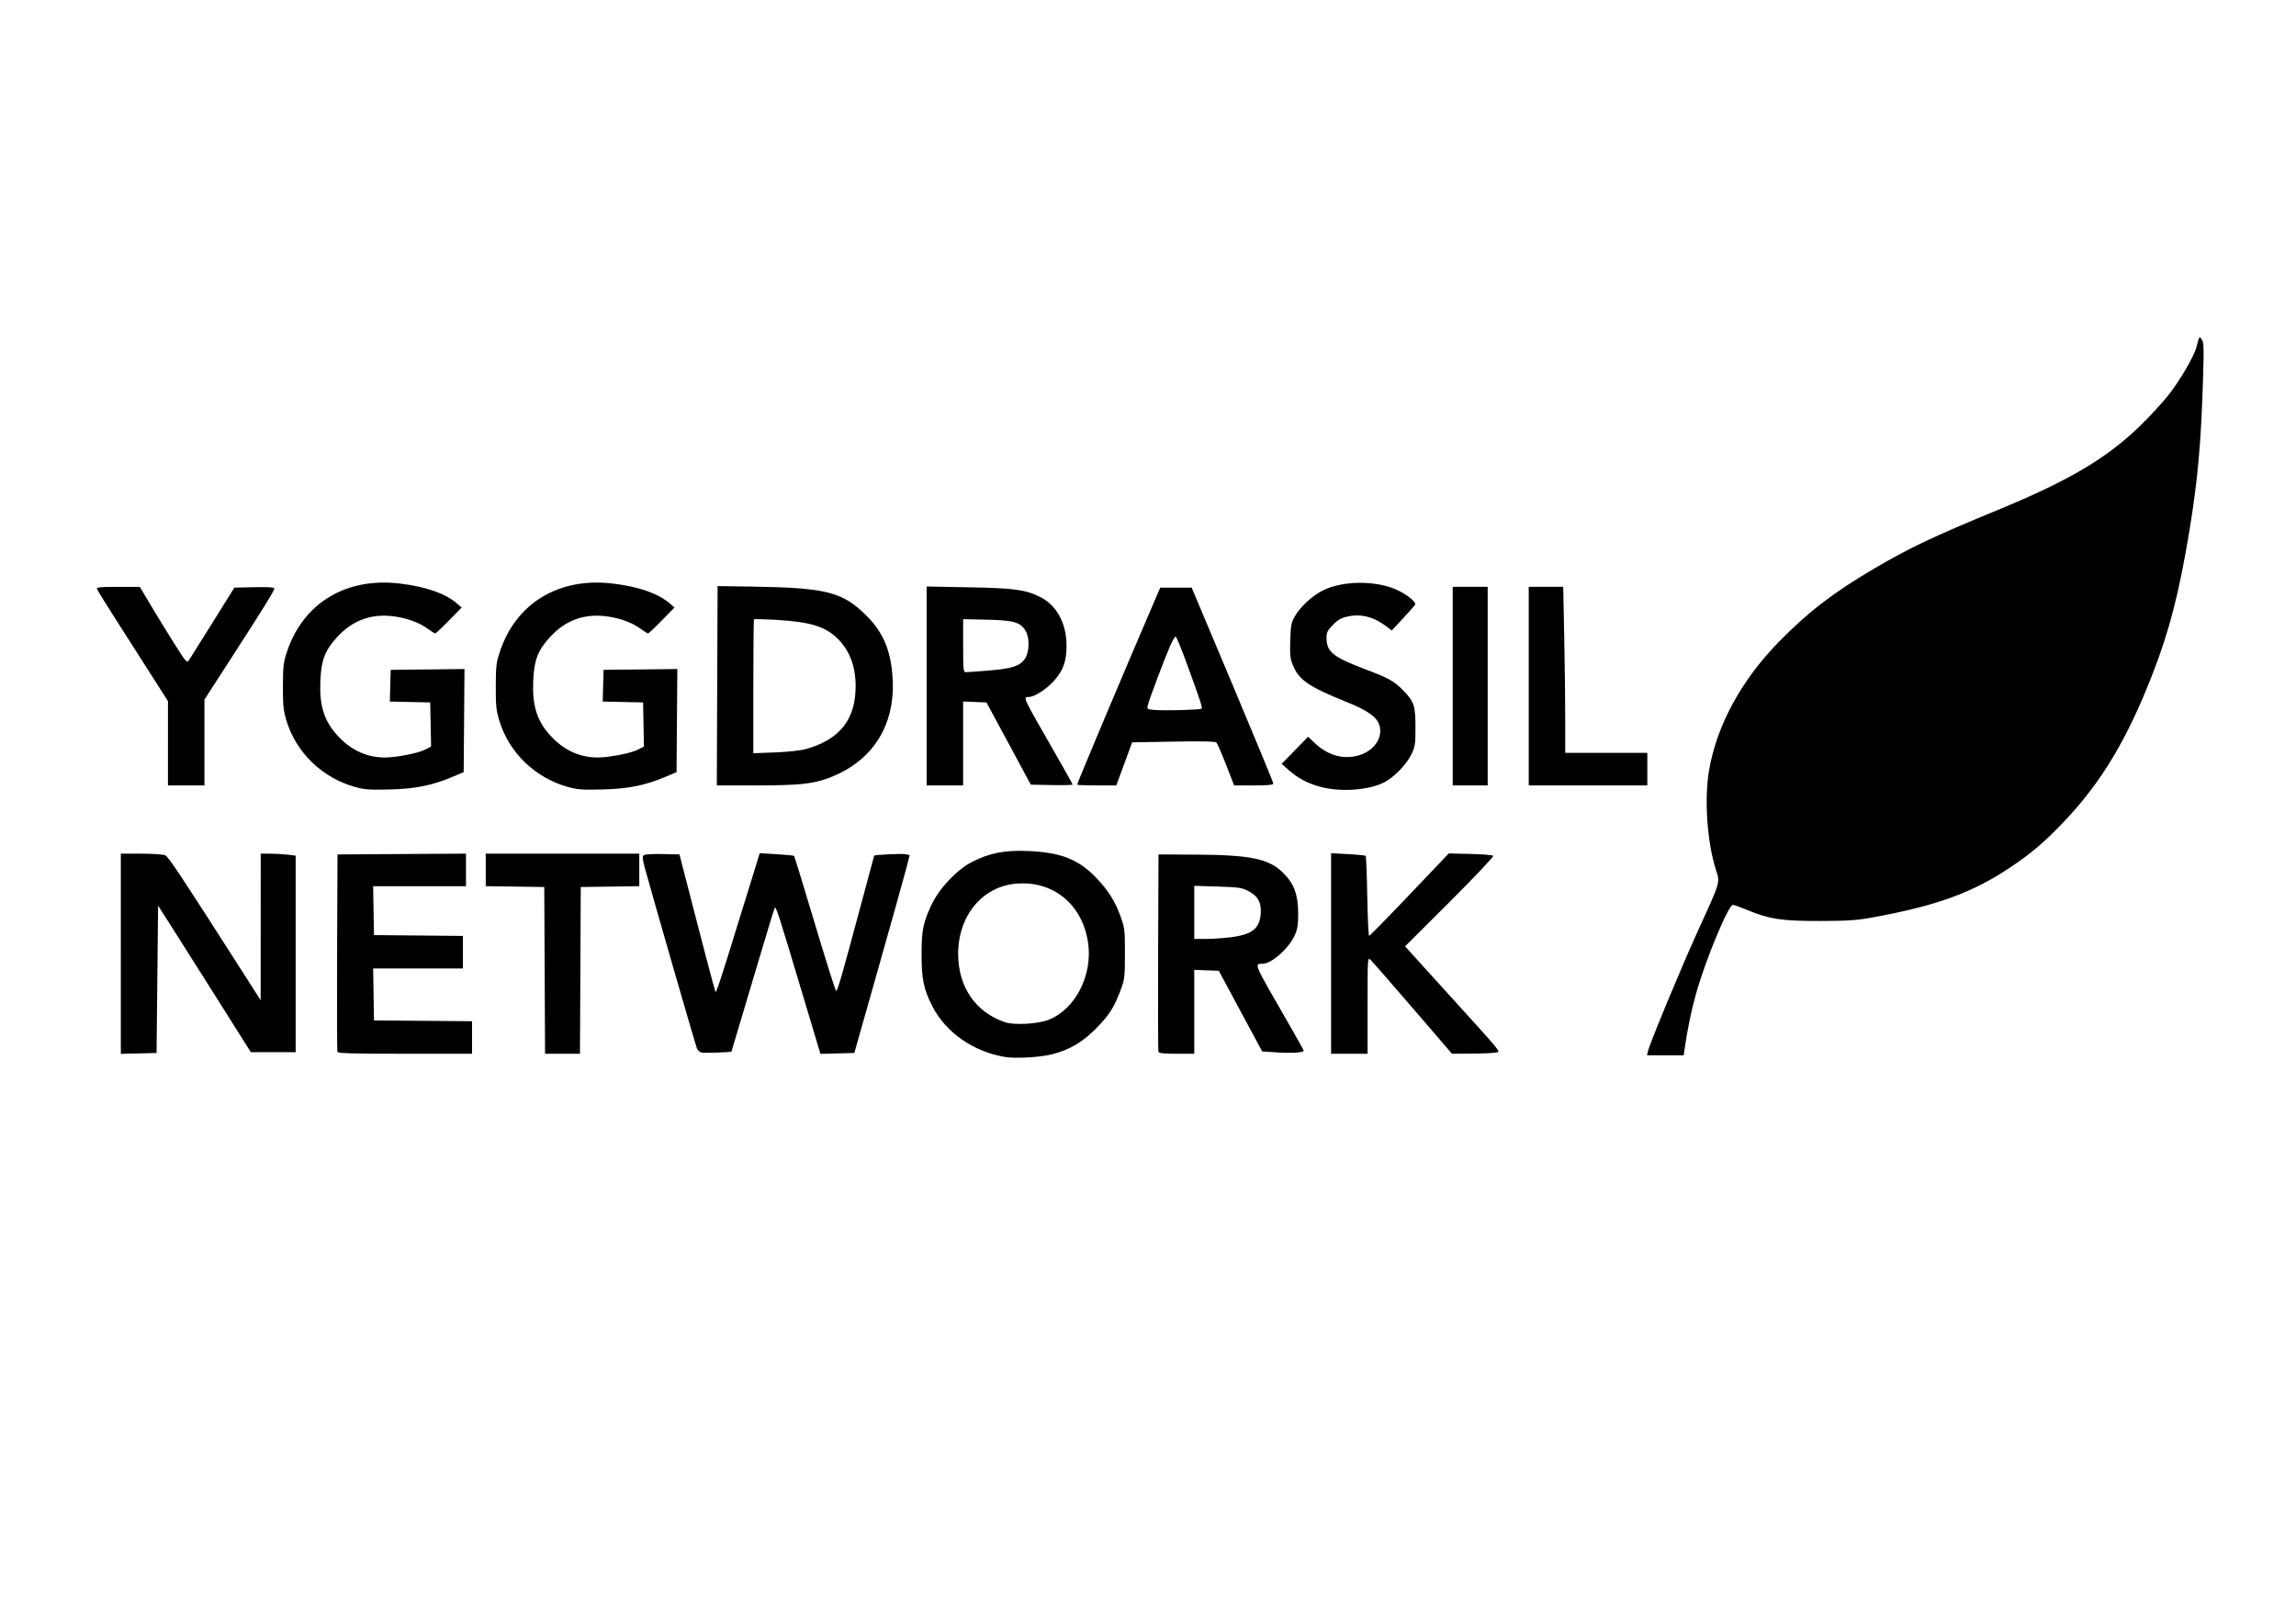
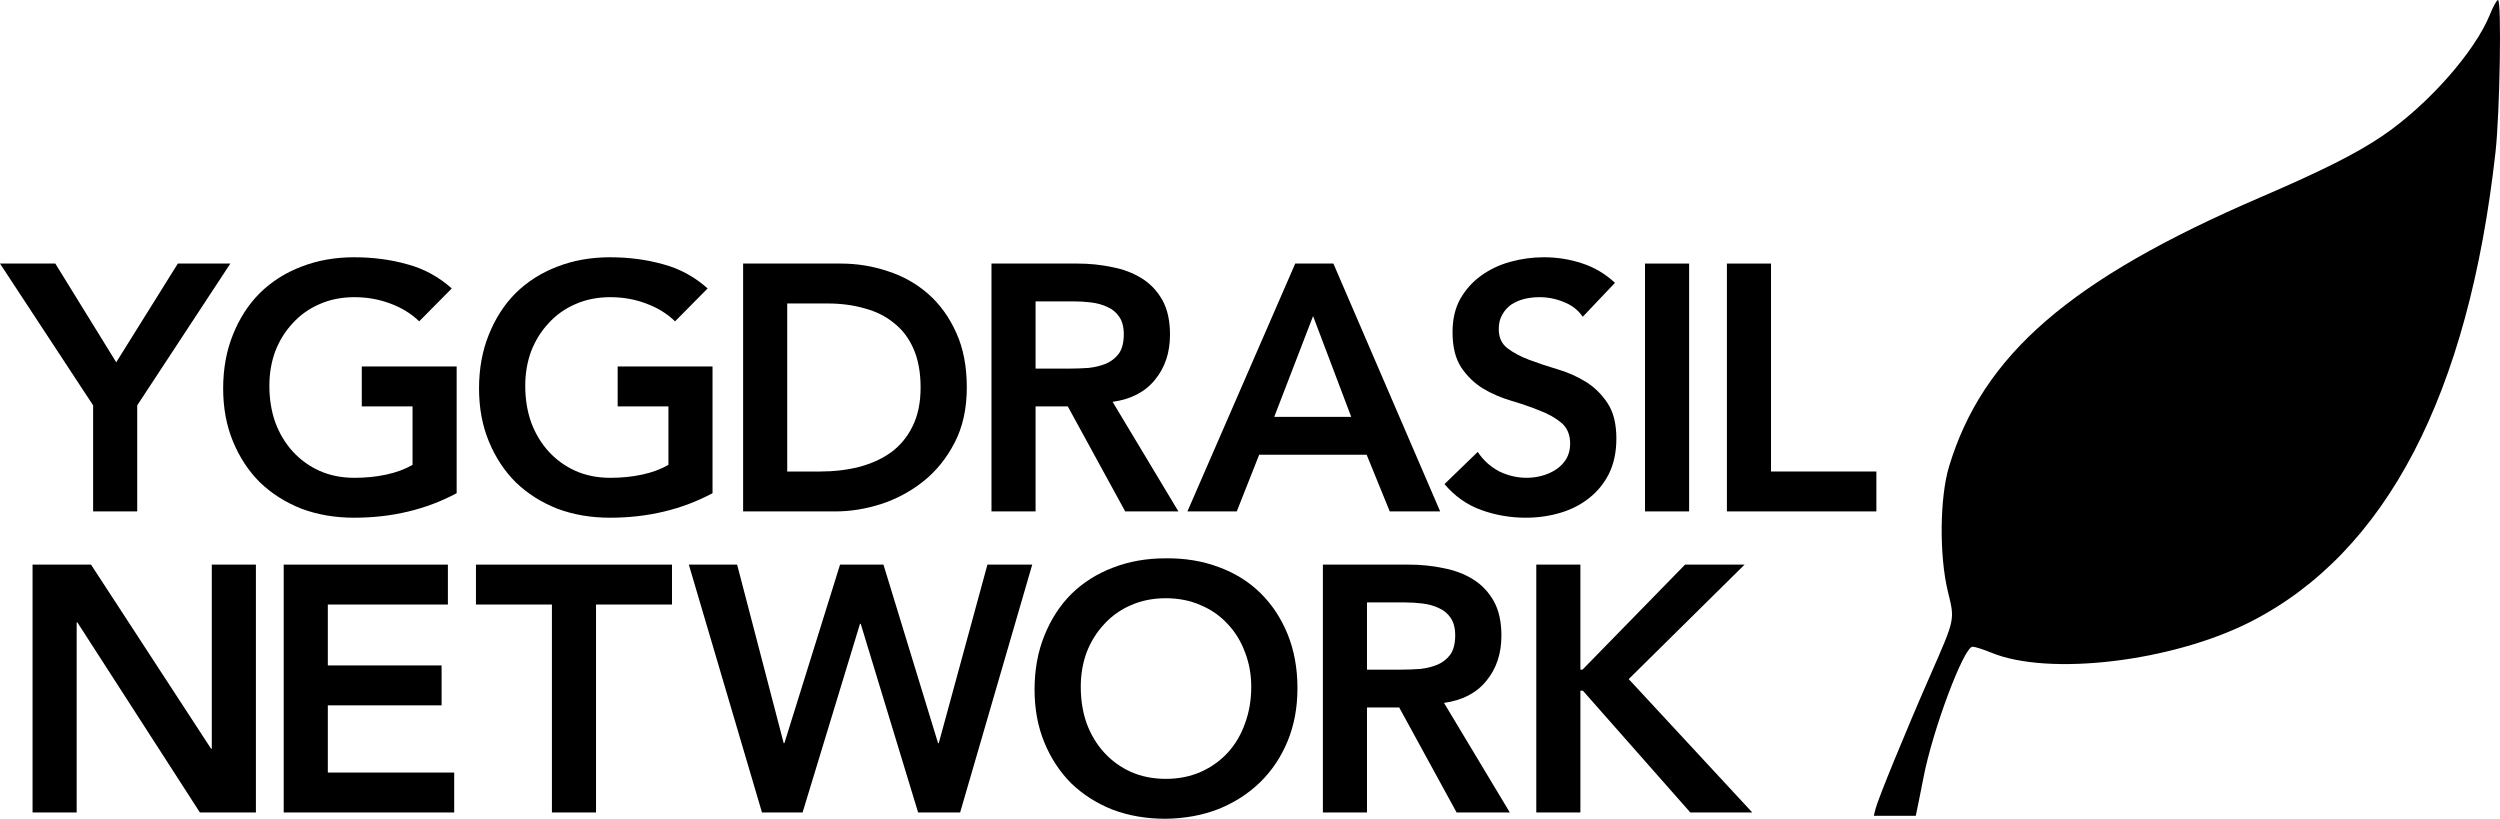
- <svg xmlns="http://www.w3.org/2000/svg" width="297mm" height="210mm" viewBox="0 0 1052.362 744.094" id="svg4211" version="1.1">
-   <defs id="defs4213" />
-   <g id="layer1" transform="translate(0,-308.2677)">
-     <path style="fill:#000000" d="m 460.616,792.642 c -14.51,-2.425 -27.131,-11.237 -33.279,-23.237 -3.951,-7.713 -4.961,-12.564 -4.936,-23.725 0.025,-11.221 0.694,-14.574 4.54,-22.747 3.587,-7.623 11.656,-16.14 18.692,-19.729 7.89,-4.025 14.87,-5.386 25.406,-4.953 15.131,0.621 23.265,3.797 31.387,12.255 5.632,5.865 8.75,10.872 11.355,18.231 1.71,4.831 1.844,6.049 1.828,16.587 -0.016,10.605 -0.144,11.716 -1.897,16.442 -3.01,8.116 -5.238,11.622 -11.294,17.776 -6.314,6.416 -12.483,10.002 -20.557,11.95 -5.549,1.339 -16.549,1.935 -21.244,1.15 z M 480.675,775.586 c 12.298,-4.861 20.285,-20.593 18.017,-35.488 -2.641,-17.349 -15.82,-28.202 -32.669,-26.905 -15.773,1.214 -26.979,14.769 -26.855,32.487 0.105,15.006 8.056,26.511 21.448,31.031 4.29,1.448 15.083,0.843 20.059,-1.124 z m 274.687,14.343 c 0.913,-3.821 15.298,-38.469 22.784,-54.878 10.56,-23.149 10.272,-22.179 8.359,-28.123 -4.03,-12.522 -5.42,-32.342 -3.191,-45.484 3.501,-20.636 14.699,-41.291 31.994,-59.011 13.266,-13.592 25.309,-22.841 43.921,-33.728 16.379,-9.581 26.677,-14.458 56.447,-26.732 33.019,-13.613 50.343,-23.915 65.838,-39.149 4.034,-3.966 9.481,-9.884 12.104,-13.151 5.279,-6.574 11.929,-17.889 13.1,-22.289 1.407,-5.29 1.288,-5.117 2.46,-3.554 0.914,1.219 1.002,3.598 0.618,16.705 -0.89,30.347 -2.428,47.598 -6.371,71.44 -4.622,27.944 -9.094,45.296 -16.764,65.042 -11.587,29.831 -23.371,49.54 -40.322,67.441 -9.051,9.558 -15.088,14.72 -24.869,21.267 -17.453,11.681 -33.863,17.642 -63.286,22.991 -7.216,1.312 -11.342,1.588 -24.042,1.61 -17.431,0.03 -23.086,-0.816 -33.077,-4.951 -3.244,-1.343 -6.299,-2.441 -6.787,-2.441 -2.096,0 -12.672,25.504 -16.948,40.87 -2.243,8.062 -3.833,15.781 -5.234,25.417 l -0.388,2.666 -8.406,0 -8.406,0 0.467,-1.955 z m -699.98,-44.583 0,-45.872 9.375,0 c 5.156,0 10.101,0.337 10.988,0.75 1.494,0.694 7.078,9.115 35.091,52.919 l 8.637,13.506 0.011,-33.587 0.011,-33.587 4.355,0.006 c 2.396,0.003 6.002,0.208 8.014,0.454 l 3.659,0.448 0,45.04 0,45.039 -10.279,-0.01 -10.279,-0.009 -16.698,-26.47 C 89.083,749.415 79.518,734.305 77.012,730.396 l -4.556,-7.108 -0.348,33.765 -0.348,33.765 -8.188,0.2 -8.188,0.2 0,-45.872 z m 99.277,44.938 c -0.183,-0.489 -0.252,-21.041 -0.152,-45.672 l 0.181,-44.783 29.443,-0.185 29.443,-0.185 0,7.472 0,7.472 -21.272,0 -21.272,0 0.192,11.196 0.192,11.196 20.384,0.188 20.384,0.188 0,7.453 0,7.453 -20.575,0 -20.575,0 0.191,11.907 0.191,11.907 22.474,0.188 22.474,0.188 0,7.454 0,7.454 -30.684,0 c -23.905,0 -30.758,-0.196 -31.017,-0.889 z m 94.984,-37.319 -0.18,-38.208 -13.415,-0.193 -13.415,-0.193 0,-7.449 0,-7.449 35.192,0 35.192,0 0,7.449 0,7.449 -13.415,0.193 -13.415,0.193 -0.18,38.208 -0.18,38.208 -8.002,0 -8.002,0 -0.18,-38.208 z m 72.081,37.696 c -0.884,-0.17 -1.904,-1.003 -2.267,-1.853 -0.667,-1.561 -20.827,-71.397 -23.727,-82.191 -1.337,-4.976 -1.421,-5.932 -0.572,-6.491 0.548,-0.36 4.432,-0.575 8.633,-0.476 l 7.637,0.179 7.068,27.368 c 3.887,15.052 7.615,29.28 8.283,31.617 l 1.215,4.25 1.024,-2.473 c 0.909,-2.195 5.505,-16.829 15.935,-50.737 l 3.257,-10.59 7.702,0.45 c 4.236,0.247 7.86,0.611 8.054,0.808 0.193,0.197 4.485,14.197 9.537,31.11 5.052,16.913 9.438,30.752 9.747,30.752 0.646,0 2.776,-7.395 11.26,-39.096 3.348,-12.511 6.117,-22.81 6.154,-22.887 0.211,-0.451 13.065,-1.041 14.527,-0.667 l 1.761,0.451 -1.709,6.576 c -0.94,3.617 -6.651,24.009 -12.69,45.317 l -10.981,38.741 -7.751,0.2 -7.751,0.2 -0.726,-2.333 c -0.4,-1.283 -3.739,-12.409 -7.421,-24.725 -11.331,-37.9 -12.29,-40.864 -12.867,-39.766 -0.296,0.564 -4.853,15.579 -10.127,33.368 -5.274,17.789 -9.625,32.379 -9.669,32.422 -0.306,0.302 -12.249,0.722 -13.534,0.475 z m 209.248,-0.377 c -0.183,-0.489 -0.252,-21.041 -0.152,-45.672 l 0.181,-44.783 16.725,0.085 c 25.589,0.13 33.891,1.861 40.504,8.445 4.907,4.886 6.747,9.899 6.781,18.482 0.021,5.14 -0.282,7.096 -1.538,9.952 -2.678,6.085 -10.647,13.151 -14.832,13.151 -3.894,0 -4.095,-0.463 11.64,26.787 3.999,6.926 7.271,12.805 7.271,13.065 0,0.844 -5.772,1.189 -12.481,0.745 l -6.558,-0.434 -9.942,-18.482 -9.942,-18.482 -5.626,-0.206 -5.626,-0.206 0,19.222 0,19.222 -8.036,0 c -5.787,0 -8.129,-0.249 -8.369,-0.889 z m 32.719,-52.451 c 10.12,-1.183 13.655,-3.909 14.169,-10.927 0.365,-4.978 -1.351,-8.081 -5.705,-10.313 -2.991,-1.534 -4.498,-1.753 -14.064,-2.05 l -10.714,-0.332 0,12.18 0,12.18 5.052,-0.005 c 2.779,-0.003 7.846,-0.332 11.261,-0.731 z m 46.405,7.384 0,-45.956 7.737,0.416 c 4.255,0.229 7.912,0.595 8.127,0.814 0.214,0.219 0.538,8.556 0.72,18.528 0.182,9.972 0.568,18.13 0.858,18.13 0.29,0 8.621,-8.499 18.514,-18.887 l 17.986,-18.887 9.907,0.228 c 5.449,0.125 10.167,0.506 10.486,0.846 0.318,0.34 -8.646,9.818 -19.92,21.063 l -20.499,20.444 16.682,18.389 c 28.706,31.644 27.078,29.693 25.227,30.225 -0.885,0.254 -5.842,0.491 -11.016,0.525 l -9.408,0.063 -17.949,-20.856 c -9.872,-11.471 -18.574,-21.433 -19.338,-22.139 -1.385,-1.279 -1.389,-1.215 -1.389,20.864 l 0,22.146 -8.363,0 -8.363,0 0,-45.956 z M 162.851,668.941 c -15.175,-4.192 -27.178,-15.81 -31.612,-30.599 -1.364,-4.548 -1.593,-6.845 -1.562,-15.639 0.033,-9.323 0.219,-10.85 1.947,-15.994 7.442,-22.156 27.032,-33.938 51.59,-31.026 11.908,1.412 20.822,4.502 26.132,9.059 l 2.243,1.925 -5.787,5.934 c -3.183,3.263 -6.032,5.934 -6.331,5.934 -0.299,0 -1.829,-0.949 -3.399,-2.109 -3.853,-2.847 -9.546,-4.927 -15.642,-5.715 -10.306,-1.333 -18.845,1.813 -25.951,9.562 -5.544,6.045 -7.231,10.457 -7.644,19.986 -0.486,11.224 1.642,18.159 7.622,24.833 6.107,6.816 13.526,10.311 21.888,10.311 5.298,0 15.327,-1.949 18.484,-3.592 l 2.754,-1.433 -0.193,-10.105 -0.193,-10.105 -9.258,-0.199 -9.258,-0.199 0.198,-7.265 0.198,-7.265 16.909,-0.19 16.909,-0.19 -0.184,23.628 -0.184,23.628 -4.829,2.048 c -9.468,4.016 -17.161,5.581 -28.969,5.893 -9.168,0.243 -11.569,0.074 -15.878,-1.116 z m 97.563,0 c -15.175,-4.192 -27.178,-15.81 -31.612,-30.599 -1.364,-4.548 -1.593,-6.845 -1.562,-15.639 0.033,-9.323 0.219,-10.85 1.947,-15.994 7.442,-22.156 27.032,-33.938 51.59,-31.026 11.908,1.412 20.822,4.502 26.132,9.059 l 2.243,1.925 -5.787,5.934 c -3.183,3.263 -6.032,5.934 -6.331,5.934 -0.299,0 -1.829,-0.949 -3.399,-2.109 -3.853,-2.847 -9.546,-4.927 -15.642,-5.715 -10.306,-1.333 -18.845,1.813 -25.951,9.562 -5.544,6.045 -7.231,10.457 -7.644,19.986 -0.486,11.224 1.642,18.159 7.622,24.833 6.107,6.816 13.526,10.311 21.888,10.311 5.298,0 15.327,-1.949 18.484,-3.592 l 2.754,-1.433 -0.193,-10.105 -0.193,-10.105 -9.258,-0.199 -9.258,-0.199 0.198,-7.265 0.198,-7.265 16.909,-0.19 16.909,-0.19 -0.184,23.628 -0.184,23.628 -4.829,2.048 c -9.468,4.016 -17.161,5.581 -28.969,5.893 -9.168,0.243 -11.569,0.074 -15.878,-1.116 z m 344.936,-0.05 c -5.959,-1.592 -10.406,-3.942 -14.767,-7.802 l -3.136,-2.776 6.056,-6.205 6.056,-6.205 3.23,3.037 c 5.936,5.581 13.112,7.53 20.099,5.458 6.856,-2.033 10.951,-7.909 9.429,-13.531 -1.069,-3.949 -5.258,-6.944 -15.464,-11.058 -16.832,-6.785 -21.391,-9.893 -24.166,-16.473 -1.358,-3.22 -1.518,-4.641 -1.301,-11.545 0.22,-6.991 0.456,-8.235 2.103,-11.097 2.636,-4.578 8.258,-9.678 13.316,-12.077 8.624,-4.091 22.542,-4.355 32.099,-0.609 4.931,1.933 10.424,6.073 9.717,7.324 -0.3,0.531 -2.838,3.422 -5.641,6.424 l -5.097,5.459 -2.22,-1.722 c -5.75,-4.458 -11.621,-6.031 -17.706,-4.744 -3.233,0.684 -4.61,1.447 -6.989,3.871 -2.551,2.6 -2.962,3.436 -2.962,6.024 0,6.303 3.058,8.78 17.612,14.264 11.012,4.15 13.454,5.521 17.727,9.954 4.801,4.981 5.428,6.907 5.428,16.681 0,7.87 -0.148,8.839 -1.92,12.518 -2.171,4.51 -7.862,10.373 -12.317,12.692 -6.989,3.637 -20.011,4.592 -29.185,2.14 z m -528.365,-19.999 0,-19.306 -5.474,-8.595 c -3.011,-4.727 -10.232,-16.028 -16.046,-25.112 -5.815,-9.085 -10.754,-17.002 -10.977,-17.593 -0.35,-0.93 0.952,-1.075 9.6,-1.07 l 10.005,0.006 5.179,8.701 c 2.848,4.786 7.692,12.667 10.764,17.514 5.472,8.633 5.608,8.78 6.668,7.222 0.595,-0.875 5.497,-8.679 10.893,-17.342 l 9.811,-15.752 9.179,-0.198 c 6.015,-0.13 9.179,0.057 9.179,0.541 0,1.013 -4.976,9.056 -19.614,31.704 l -12.443,19.251 0,19.667 0,19.667 -8.363,0 -8.363,0 0,-19.306 z m 251.741,-26.366 0.179,-45.672 14.983,0.223 c 35.156,0.524 42.371,2.367 53.591,13.686 7.592,7.659 11.056,16.282 11.689,29.097 1.055,21.368 -9.684,37.711 -29.593,45.036 -7.209,2.653 -13.752,3.301 -33.304,3.301 l -17.725,0 0.179,-45.672 z m 40.598,29.027 c 13.831,-3.829 21.233,-11.697 22.577,-24.001 1.184,-10.839 -1.448,-19.976 -7.545,-26.189 -5.881,-5.993 -12.667,-8.114 -28.943,-9.049 -5.244,-0.301 -9.669,-0.411 -9.833,-0.244 -0.164,0.167 -0.298,14.046 -0.298,30.841 l 0,30.537 9.93,-0.369 c 5.86,-0.218 11.644,-0.843 14.112,-1.527 z m 55.402,-28.93 0,-45.574 19.338,0.361 c 20.895,0.39 25.945,1.078 32.716,4.458 7.565,3.775 12.058,12.085 12.058,22.3 0,7.127 -1.508,11.374 -5.701,16.053 -3.573,3.988 -9.017,7.459 -11.698,7.459 -2.626,0 -2.616,0.022 10.516,22.857 5.318,9.248 9.67,17.014 9.67,17.258 0,0.244 -4.312,0.355 -9.582,0.246 l -9.582,-0.198 -10.155,-18.837 -10.155,-18.837 -5.35,-0.208 -5.35,-0.208 0,19.223 0,19.223 -8.363,0 -8.363,0 0,-45.575 z m 28.607,-7.079 c 10.804,-0.878 14.515,-2.162 16.669,-5.765 1.867,-3.124 1.918,-9.328 0.101,-12.367 -2.399,-4.013 -5.368,-4.879 -17.676,-5.154 l -10.976,-0.245 0,12.147 c 0,11.223 0.095,12.147 1.254,12.147 0.69,0 5.472,-0.343 10.627,-0.762 z m 40.384,52.294 c 0,-0.721 21.187,-51.042 35.015,-83.165 l 3.06,-7.108 7.202,0 7.202,0 18.708,44.428 c 10.289,24.435 18.708,44.828 18.709,45.316 4.6e-4,0.665 -2.26,0.889 -8.983,0.889 l -8.984,0 -3.661,-9.419 c -2.014,-5.18 -4.008,-9.773 -4.431,-10.205 -0.541,-0.553 -6.388,-0.685 -19.704,-0.446 l -18.934,0.341 -3.628,9.864 -3.628,9.864 -8.972,0 c -4.934,0 -8.972,-0.162 -8.972,-0.359 z m 57.015,-34.815 c 0.489,-0.499 -0.26,-2.788 -6.694,-20.45 -2.528,-6.94 -4.869,-12.617 -5.202,-12.617 -0.333,0 -1.488,1.999 -2.565,4.443 -2.408,5.458 -9.526,24.35 -10.163,26.97 -0.45,1.851 -0.355,1.923 2.911,2.232 4.489,0.424 21.167,-0.02 21.714,-0.578 z m 115.113,-10.32 0,-45.494 8.014,0 8.014,0 0,45.494 0,45.494 -8.014,0 -8.014,0 0,-45.494 z m 34.844,0 0,-45.494 7.902,0 7.902,0 0.461,22.508 c 0.254,12.379 0.461,29.493 0.461,38.03 l 0,15.523 18.816,0 18.816,0 0,7.464 0,7.464 -27.178,0 -27.178,0 0,-45.494 z" id="path4770" />
+ <svg xmlns="http://www.w3.org/2000/svg" version="1.1" id="svg4240" viewBox="0 0 981.965 321.6" height="90.763mm" width="277.132mm">
+   <defs id="defs4242" />
+   <g id="layer1" transform="translate(383.9249,-160.4933)" />
+   <g id="layer2" transform="translate(383.9249,-160.4933)">
+     <path style="fill:#000000" d="m 352.744,478.241 c 0.921,-3.769 11.871,-30.49 21.508,-52.485 9.863,-22.512 9.677,-21.628 6.929,-32.892 -3.43,-14.061 -3.222,-36.952 0.447,-49.106 13.244,-43.879 47.634,-73.617 122.307,-105.766 24.325,-10.472 37.678,-17.188 47.81,-24.045 17.861,-12.088 36.44,-33.064 42.381,-47.847 1.253,-3.118 2.661,-5.641 3.129,-5.606 1.46,0.108 0.737,44.302 -0.977,59.697 -10.616,95.365 -42.957,157.393 -96.206,184.518 -30.731,15.654 -79.176,21.454 -101.741,12.18 -3.191,-1.311 -6.549,-2.384 -7.463,-2.384 -3.436,0 -15.758,32.899 -19.295,51.518 -1.098,5.78 -2.762,13.708 -3.009,14.917 -5.501,-0.042 -0.354,-0.012 -8.18,-0.012 l -8.296,0 z" id="path4918" />
+     <g style="font-style:normal;font-weight:normal;font-size:150px;line-height:86%;font-family:sans-serif;letter-spacing:0px;word-spacing:0px;fill:#000000;fill-opacity:1;stroke:none;stroke-width:1px;stroke-linecap:butt;stroke-linejoin:miter;stroke-opacity:1" id="text4920" transform="translate(-2,0)">
+       <path d="m -345.35,319.706 -36.575,-55.688 21.725,0 23.925,38.775 24.2,-38.775 20.625,0 -36.575,55.688 0,41.663 -17.325,0 0,-41.663 z" style="font-style:normal;font-variant:normal;font-weight:900;font-stretch:normal;font-size:137.5px;line-height:86%;font-family:Avenir;-inkscape-font-specification:'Avenir Heavy';letter-spacing:1.35px" id="path5638" />
+       <path d="m -202.557,354.218 q -18.012,9.625 -40.288,9.625 -11.275,0 -20.762,-3.575 -9.35,-3.712 -16.225,-10.312 -6.737,-6.737 -10.588,-16.087 -3.85,-9.35 -3.85,-20.762 0,-11.688 3.85,-21.175 3.85,-9.625 10.588,-16.363 6.875,-6.737 16.225,-10.312 9.488,-3.712 20.762,-3.712 11.137,0 20.9,2.75 9.762,2.612 17.462,9.488 l -12.787,12.925 q -4.675,-4.537 -11.412,-7.013 -6.6,-2.475 -14.025,-2.475 -7.562,0 -13.75,2.75 -6.05,2.612 -10.45,7.425 -4.4,4.675 -6.875,11 -2.337,6.325 -2.337,13.613 0,7.838 2.337,14.438 2.475,6.6 6.875,11.412 4.4,4.812 10.45,7.562 6.188,2.75 13.75,2.75 6.6,0 12.375,-1.238 5.912,-1.238 10.45,-3.85 l 0,-22.962 -19.938,0 0,-15.675 37.263,0 0,49.775 z" style="font-style:normal;font-variant:normal;font-weight:900;font-stretch:normal;font-size:137.5px;line-height:86%;font-family:Avenir;-inkscape-font-specification:'Avenir Heavy';letter-spacing:1.35px" id="path5640" />
+       <path d="m -102.053,354.218 q -18.012,9.625 -40.288,9.625 -11.275,0 -20.762,-3.575 -9.35,-3.712 -16.225,-10.312 -6.737,-6.737 -10.588,-16.087 -3.85,-9.35 -3.85,-20.762 0,-11.688 3.85,-21.175 3.85,-9.625 10.588,-16.363 6.875,-6.737 16.225,-10.312 9.488,-3.712 20.762,-3.712 11.137,0 20.9,2.75 9.762,2.612 17.462,9.488 l -12.787,12.925 q -4.675,-4.537 -11.412,-7.013 -6.6,-2.475 -14.025,-2.475 -7.562,0 -13.75,2.75 -6.05,2.612 -10.45,7.425 -4.4,4.675 -6.875,11 -2.337,6.325 -2.337,13.613 0,7.838 2.337,14.438 2.475,6.6 6.875,11.412 4.4,4.812 10.45,7.562 6.188,2.75 13.75,2.75 6.6,0 12.375,-1.238 5.912,-1.238 10.45,-3.85 l 0,-22.962 -19.938,0 0,-15.675 37.263,0 0,49.775 z" style="font-style:normal;font-variant:normal;font-weight:900;font-stretch:normal;font-size:137.5px;line-height:86%;font-family:Avenir;-inkscape-font-specification:'Avenir Heavy';letter-spacing:1.35px" id="path5642" />
+       <path d="m -90.038,264.018 38.362,0 q 9.625,0 18.562,3.025 8.938,2.888 15.812,8.938 6.875,6.05 11,15.262 4.125,9.075 4.125,21.45 0,12.512 -4.812,21.725 -4.675,9.075 -12.238,15.125 -7.425,5.912 -16.637,8.938 -9.075,2.888 -17.875,2.888 l -36.3,0 0,-97.35 z m 30.25,81.675 q 8.113,0 15.262,-1.788 7.287,-1.925 12.65,-5.775 5.362,-3.987 8.387,-10.175 3.163,-6.325 3.163,-15.262 0,-8.8 -2.75,-15.125 -2.75,-6.325 -7.7,-10.175 -4.812,-3.987 -11.55,-5.775 -6.6,-1.925 -14.575,-1.925 l -15.812,0 0,66 12.925,0 z" style="font-style:normal;font-variant:normal;font-weight:900;font-stretch:normal;font-size:137.5px;line-height:86%;font-family:Avenir;-inkscape-font-specification:'Avenir Heavy';letter-spacing:1.35px" id="path5644" />
+       <path d="m 7.512,264.018 33.825,0 q 7.013,0 13.475,1.375 6.6,1.238 11.688,4.4 5.088,3.163 8.113,8.525 3.025,5.362 3.025,13.613 0,10.588 -5.912,17.738 -5.775,7.15 -16.638,8.662 l 25.85,43.038 -20.9,0 -22.55,-41.25 -12.65,0 0,41.25 -17.325,0 0,-97.35 z m 30.8,41.25 q 3.712,0 7.425,-0.275 3.712,-0.412 6.737,-1.65 3.163,-1.375 5.088,-3.987 1.925,-2.75 1.925,-7.562 0,-4.263 -1.788,-6.875 -1.788,-2.612 -4.675,-3.85 -2.888,-1.375 -6.463,-1.788 -3.438,-0.412 -6.737,-0.412 l -14.988,0 0,26.4 13.475,0 z" style="font-style:normal;font-variant:normal;font-weight:900;font-stretch:normal;font-size:137.5px;line-height:86%;font-family:Avenir;-inkscape-font-specification:'Avenir Heavy';letter-spacing:1.35px" id="path5646" />
+       <path d="m 126.824,264.018 14.988,0 41.938,97.35 -19.8,0 -9.075,-22.275 -42.212,0 -8.8,22.275 -19.387,0 42.35,-97.35 z m 22,60.225 -14.988,-39.6 -15.262,39.6 30.25,0 z" style="font-style:normal;font-variant:normal;font-weight:900;font-stretch:normal;font-size:137.5px;line-height:86%;font-family:Avenir;-inkscape-font-specification:'Avenir Heavy';letter-spacing:1.35px" id="path5648" />
+       <path d="m 239.764,284.918 q -2.75,-3.987 -7.425,-5.775 -4.537,-1.925 -9.625,-1.925 -3.025,0 -5.912,0.688 -2.75,0.688 -5.088,2.2 -2.2,1.512 -3.575,3.987 -1.375,2.337 -1.375,5.638 0,4.95 3.438,7.562 3.438,2.612 8.525,4.537 5.088,1.925 11.137,3.712 6.05,1.788 11.137,4.95 5.088,3.163 8.525,8.387 3.438,5.225 3.438,13.887 0,7.838 -2.888,13.75 -2.888,5.775 -7.838,9.625 -4.812,3.85 -11.275,5.775 -6.463,1.925 -13.613,1.925 -9.075,0 -17.462,-3.025 -8.387,-3.025 -14.438,-10.175 l 13.062,-12.65 q 3.163,4.812 8.25,7.562 5.225,2.612 11,2.612 3.025,0 6.05,-0.825 3.025,-0.825 5.5,-2.475 2.475,-1.65 3.987,-4.125 1.512,-2.612 1.512,-5.912 0,-5.362 -3.438,-8.25 -3.438,-2.888 -8.525,-4.812 -5.088,-2.062 -11.137,-3.85 -6.05,-1.788 -11.137,-4.812 -5.088,-3.163 -8.525,-8.25 -3.438,-5.225 -3.438,-13.887 0,-7.562 3.025,-13.062 3.163,-5.5 8.113,-9.075 5.088,-3.712 11.55,-5.5 6.463,-1.788 13.2,-1.788 7.7,0 14.85,2.337 7.287,2.337 13.062,7.7 l -12.65,13.338 z" style="font-style:normal;font-variant:normal;font-weight:900;font-stretch:normal;font-size:137.5px;line-height:86%;font-family:Avenir;-inkscape-font-specification:'Avenir Heavy';letter-spacing:1.35px" id="path5650" />
+       <path d="m 264.213,264.018 17.325,0 0,97.35 -17.325,0 0,-97.35 z" style="font-style:normal;font-variant:normal;font-weight:900;font-stretch:normal;font-size:137.5px;line-height:86%;font-family:Avenir;-inkscape-font-specification:'Avenir Heavy';letter-spacing:1.35px" id="path5652" />
+       <path d="m 296.378,264.018 17.325,0 0,81.675 41.388,0 0,15.675 -58.712,0 0,-97.35 z" style="font-style:normal;font-variant:normal;font-weight:900;font-stretch:normal;font-size:137.5px;line-height:86%;font-family:Avenir;-inkscape-font-specification:'Avenir Heavy';letter-spacing:1.35px" id="path5654" />
+       <path d="m -369.137,382.268 22.962,0 47.163,72.325 0.275,0 0,-72.325 17.325,0 0,97.35 -22,0 -48.125,-74.662 -0.275,0 0,74.662 -17.325,0 0,-97.35 z" style="font-style:normal;font-variant:normal;font-weight:900;font-stretch:normal;font-size:137.5px;line-height:86%;font-family:Avenir;-inkscape-font-specification:'Avenir Heavy';letter-spacing:1.35px" id="path5656" />
+       <path d="m -270.486,382.268 64.487,0 0,15.675 -47.163,0 0,23.925 44.688,0 0,15.675 -44.688,0 0,26.4 49.638,0 0,15.675 -66.963,0 0,-97.35 z" style="font-style:normal;font-variant:normal;font-weight:900;font-stretch:normal;font-size:137.5px;line-height:86%;font-family:Avenir;-inkscape-font-specification:'Avenir Heavy';letter-spacing:1.35px" id="path5658" />
+       <path d="m -165.141,397.943 -29.837,0 0,-15.675 77,0 0,15.675 -29.837,0 0,81.675 -17.325,0 0,-81.675 z" style="font-style:normal;font-variant:normal;font-weight:900;font-stretch:normal;font-size:137.5px;line-height:86%;font-family:Avenir;-inkscape-font-specification:'Avenir Heavy';letter-spacing:1.35px" id="path5660" />
+       <path d="m -111.367,382.268 18.975,0 18.288,70.125 0.275,0 21.863,-70.125 17.05,0 21.45,70.125 0.275,0 19.113,-70.125 17.6,0 -28.325,97.35 -16.5,0 -22.55,-74.112 -0.275,0 -22.55,74.112 -15.95,0 -28.737,-97.35 z" style="font-style:normal;font-variant:normal;font-weight:900;font-stretch:normal;font-size:137.5px;line-height:86%;font-family:Avenir;-inkscape-font-specification:'Avenir Heavy';letter-spacing:1.35px" id="path5662" />
+       <path d="m 24.435,431.356 q 0,-11.688 3.85,-21.175 3.85,-9.625 10.588,-16.363 6.875,-6.737 16.225,-10.312 9.488,-3.712 20.762,-3.712 11.413,-0.138 20.9,3.438 9.488,3.438 16.363,10.175 6.875,6.737 10.725,16.225 3.85,9.488 3.85,21.175 0,11.412 -3.85,20.762 -3.85,9.35 -10.725,16.087 -6.875,6.737 -16.363,10.588 -9.488,3.712 -20.9,3.85 -11.275,0 -20.762,-3.575 -9.35,-3.712 -16.225,-10.312 -6.737,-6.737 -10.588,-16.087 -3.85,-9.35 -3.85,-20.762 z m 18.15,-1.1 q 0,7.838 2.337,14.438 2.475,6.6 6.875,11.412 4.4,4.812 10.45,7.562 6.188,2.75 13.75,2.75 7.562,0 13.75,-2.75 6.188,-2.75 10.588,-7.562 4.4,-4.812 6.737,-11.412 2.475,-6.6 2.475,-14.438 0,-7.287 -2.475,-13.613 -2.337,-6.325 -6.737,-11 -4.4,-4.812 -10.588,-7.425 -6.188,-2.75 -13.75,-2.75 -7.562,0 -13.75,2.75 -6.05,2.612 -10.45,7.425 -4.4,4.675 -6.875,11 -2.337,6.325 -2.337,13.613 z" style="font-style:normal;font-variant:normal;font-weight:900;font-stretch:normal;font-size:137.5px;line-height:86%;font-family:Avenir;-inkscape-font-specification:'Avenir Heavy';letter-spacing:1.35px" id="path5664" />
+       <path d="m 137.683,382.268 33.825,0 q 7.013,0 13.475,1.375 6.6,1.238 11.688,4.4 5.088,3.163 8.113,8.525 3.025,5.362 3.025,13.613 0,10.588 -5.912,17.738 -5.775,7.15 -16.637,8.662 l 25.85,43.038 -20.9,0 -22.55,-41.25 -12.65,0 0,41.25 -17.325,0 0,-97.35 z m 30.8,41.25 q 3.712,0 7.425,-0.275 3.712,-0.412 6.737,-1.65 3.163,-1.375 5.088,-3.987 1.925,-2.75 1.925,-7.562 0,-4.263 -1.788,-6.875 -1.788,-2.612 -4.675,-3.85 -2.888,-1.375 -6.463,-1.788 -3.438,-0.412 -6.737,-0.412 l -14.988,0 0,26.4 13.475,0 z" style="font-style:normal;font-variant:normal;font-weight:900;font-stretch:normal;font-size:137.5px;line-height:86%;font-family:Avenir;-inkscape-font-specification:'Avenir Heavy';letter-spacing:1.35px" id="path5666" />
+       <path d="m 221.507,382.268 17.325,0 0,41.25 0.825,0 40.288,-41.25 23.375,0 -45.513,44.962 48.538,52.388 -24.337,0 -42.212,-47.85 -0.963,0 0,47.85 -17.325,0 0,-97.35 z" style="font-style:normal;font-variant:normal;font-weight:900;font-stretch:normal;font-size:137.5px;line-height:86%;font-family:Avenir;-inkscape-font-specification:'Avenir Heavy';letter-spacing:1.35px" id="path5668" />
+     </g>
  </g>
</svg>
